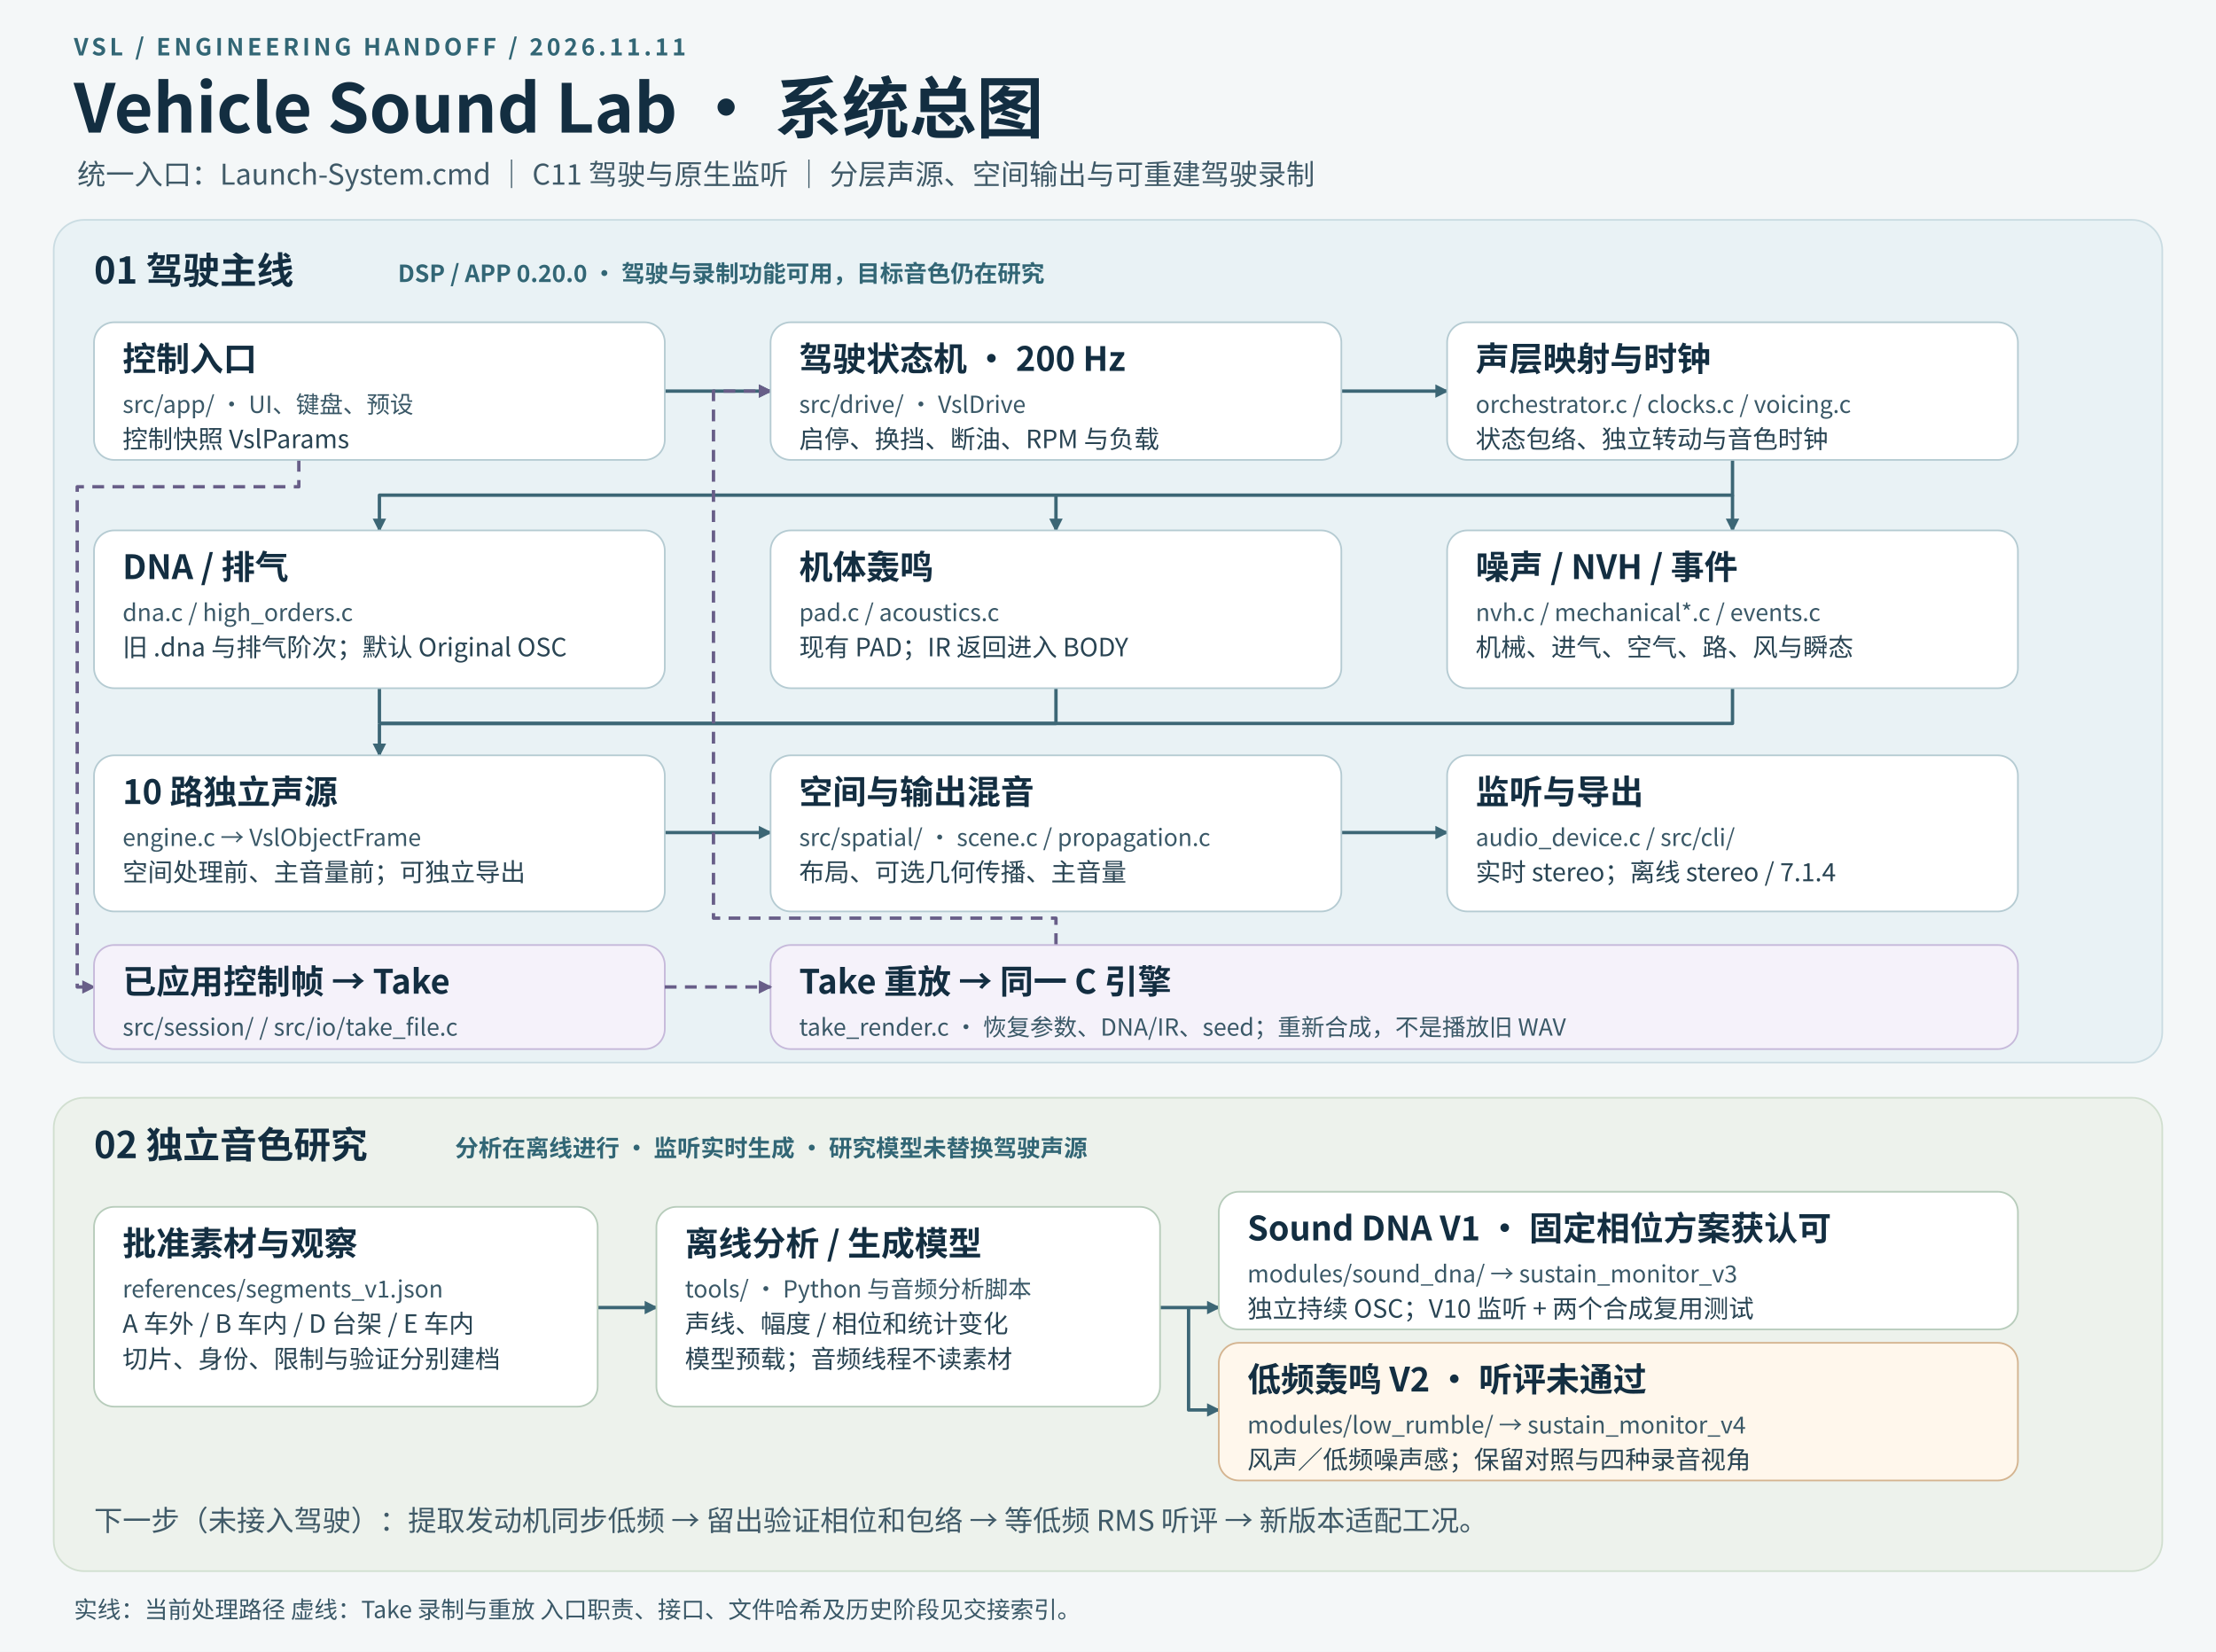
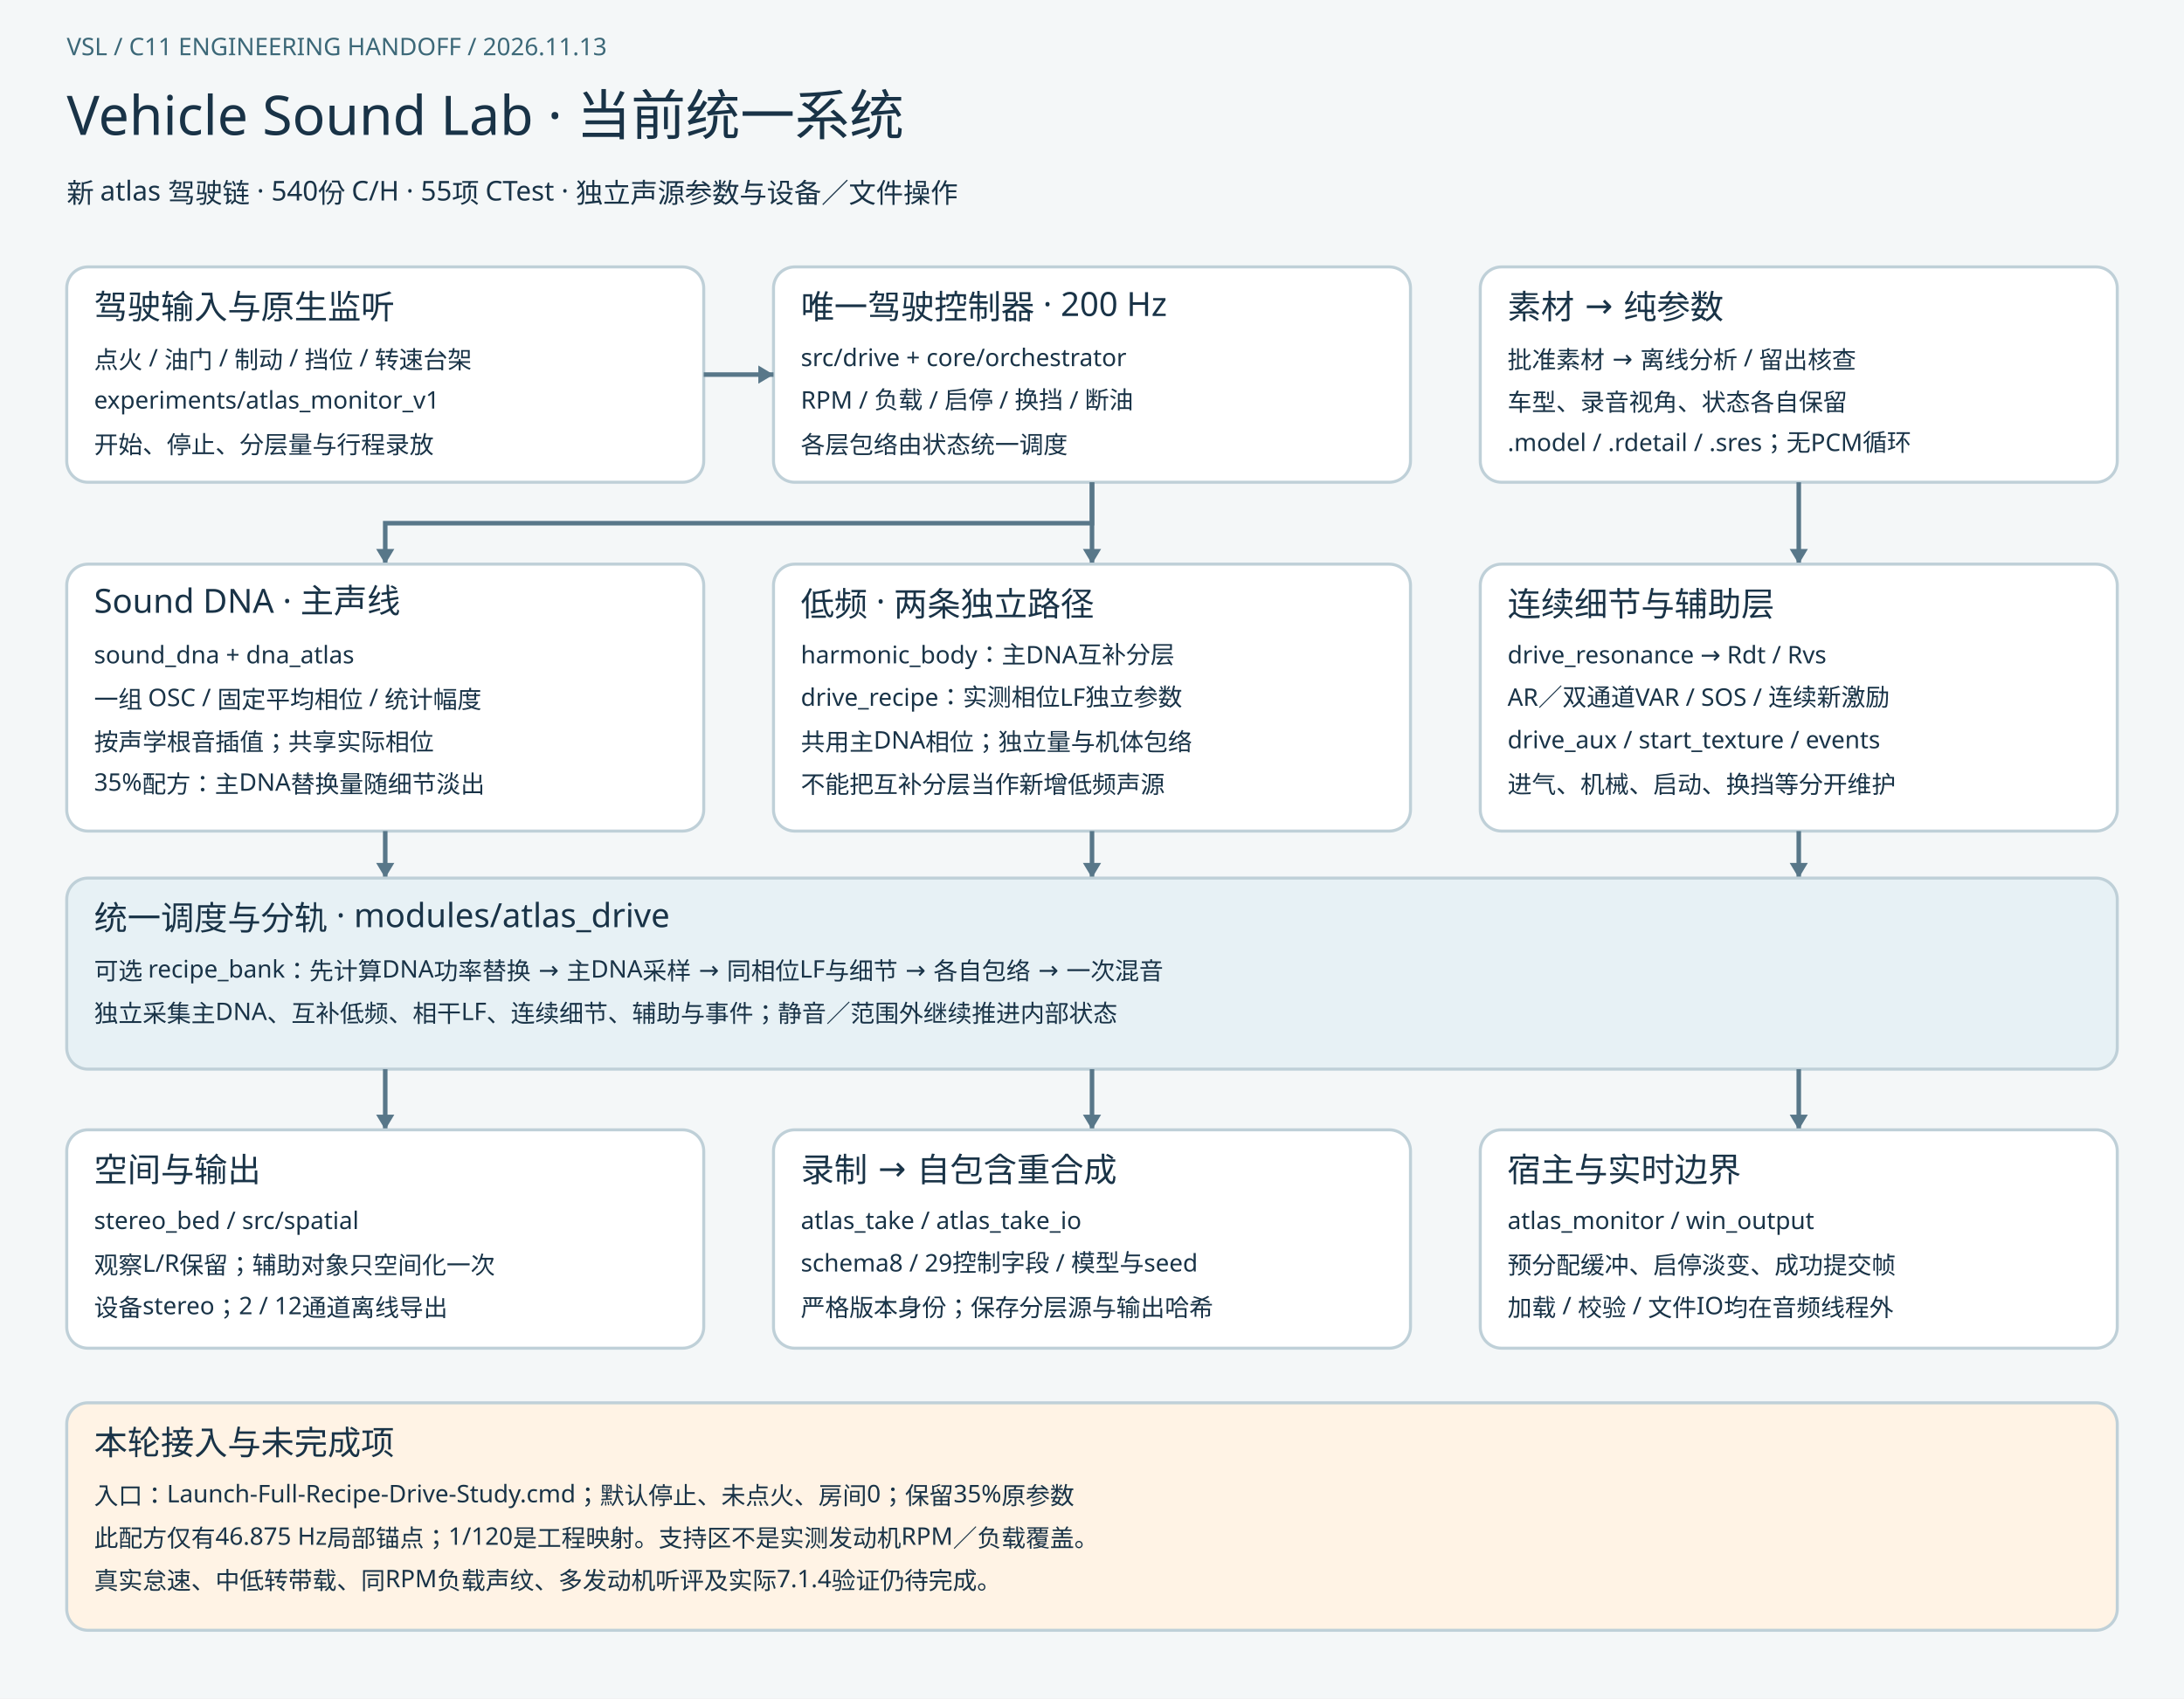
- <svg xmlns="http://www.w3.org/2000/svg" width="1320" height="984" viewBox="0 0 1320 984" role="img" aria-labelledby="title desc">
-   <style>
- text{font-family:"Microsoft YaHei UI","Microsoft YaHei","Noto Sans CJK SC",sans-serif;fill:#132e41}
- .eyebrow{font-size:14px;letter-spacing:2px;font-weight:bold;fill:#326675}.title{font-size:40px;font-weight:bold}
- .sub{font-size:17px;fill:#405a68}.band{font-size:22px;font-weight:bold}.tag{font-size:14px;font-weight:bold;fill:#326675}
- .label{font-size:20px;font-weight:bold}.copy{font-size:15px;fill:#294453}.file{font-size:14px;fill:#3a5867}
- </style>
-   <defs>
-     <marker id="arrow" markerWidth="8" markerHeight="8" refX="7" refY="4" orient="auto" markerUnits="userSpaceOnUse">
-       <path d="M0 0L8 4L0 8z" fill="#3c6675" />
-     </marker>
-     <marker id="trace" markerWidth="8" markerHeight="8" refX="7" refY="4" orient="auto" markerUnits="userSpaceOnUse">
-       <path d="M0 0L8 4L0 8z" fill="#685e88" />
-     </marker>
-   </defs>
-   <rect x="0" y="0" width="1320" height="984" rx="0" fill="#f4f7f8" stroke="none" />
-   <text x="44" y="33" class="eyebrow">VSL  /  ENGINEERING HANDOFF  /  2026.11.11</text>
-   <text x="44" y="79" class="title">Vehicle Sound Lab · 系统总图</text>
-   <text x="46" y="110" class="sub">统一入口：Launch-System.cmd   ｜   C11 驾驶与原生监听   ｜   分层声源、空间输出与可重建驾驶录制</text>
-   <rect x="32" y="131" width="1256" height="502" rx="18" fill="#e9f2f5" stroke="#cadce2" />
-   <text x="56" y="169" class="band">01  驾驶主线</text>
-   <text x="237" y="168" class="tag">DSP / APP 0.20.0  ·  驾驶与录制功能可用，目标音色仍在研究</text>
-   <path d="M396 233H459" fill="none" stroke="#3c6675" stroke-width="2" stroke-linejoin="round" marker-end="url(#arrow)" />
-   <path d="M799 233H862" fill="none" stroke="#3c6675" stroke-width="2" stroke-linejoin="round" marker-end="url(#arrow)" />
-   <path d="M1032 274V295H226V316" fill="none" stroke="#3c6675" stroke-width="2" stroke-linejoin="round" marker-end="url(#arrow)" />
-   <path d="M629 295V316" fill="none" stroke="#3c6675" stroke-width="2" stroke-linejoin="round" marker-end="url(#arrow)" />
-   <path d="M1032 295V316" fill="none" stroke="#3c6675" stroke-width="2" stroke-linejoin="round" marker-end="url(#arrow)" />
-   <path d="M226 410V431H226" fill="none" stroke="#3c6675" stroke-width="2" stroke-linejoin="round" />
-   <path d="M629 410V431H226" fill="none" stroke="#3c6675" stroke-width="2" stroke-linejoin="round" />
-   <path d="M1032 410V431H226" fill="none" stroke="#3c6675" stroke-width="2" stroke-linejoin="round" />
-   <path d="M226 431V450" fill="none" stroke="#3c6675" stroke-width="2" stroke-linejoin="round" marker-end="url(#arrow)" />
-   <path d="M396 496H459" fill="none" stroke="#3c6675" stroke-width="2" stroke-linejoin="round" marker-end="url(#arrow)" />
-   <path d="M799 496H862" fill="none" stroke="#3c6675" stroke-width="2" stroke-linejoin="round" marker-end="url(#arrow)" />
-   <path d="M178 274V290H46V588H56" fill="none" stroke="#685e88" stroke-width="2" stroke-linejoin="round" stroke-dasharray="7 5" marker-end="url(#trace)" />
-   <path d="M629 563V547H425V233H459" fill="none" stroke="#685e88" stroke-width="2" stroke-linejoin="round" stroke-dasharray="7 5" marker-end="url(#trace)" />
-   <rect x="56" y="192" width="340" height="82" rx="12" fill="#ffffff" stroke="#b5cbd2" />
-   <text x="73" y="221" class="label">控制入口</text>
-   <text x="73" y="246" class="file">src/app/ · UI、键盘、预设</text>
-   <text x="73" y="267" class="copy">控制快照 VslParams</text>
-   <rect x="459" y="192" width="340" height="82" rx="12" fill="#ffffff" stroke="#b5cbd2" />
-   <text x="476" y="221" class="label">驾驶状态机 · 200 Hz</text>
-   <text x="476" y="246" class="file">src/drive/ · VslDrive</text>
-   <text x="476" y="267" class="copy">启停、换挡、断油、RPM 与负载</text>
-   <rect x="862" y="192" width="340" height="82" rx="12" fill="#ffffff" stroke="#b5cbd2" />
-   <text x="879" y="221" class="label">声层映射与时钟</text>
-   <text x="879" y="246" class="file">orchestrator.c / clocks.c / voicing.c</text>
-   <text x="879" y="267" class="copy">状态包络、独立转动与音色时钟</text>
-   <rect x="56" y="316" width="340" height="94" rx="12" fill="#ffffff" stroke="#b5cbd2" />
-   <text x="73" y="345" class="label">DNA / 排气</text>
-   <text x="73" y="370" class="file">dna.c / high_orders.c</text>
-   <text x="73" y="391" class="copy">旧 .dna 与排气阶次；默认 Original OSC</text>
-   <rect x="459" y="316" width="340" height="94" rx="12" fill="#ffffff" stroke="#b5cbd2" />
-   <text x="476" y="345" class="label">机体轰鸣</text>
-   <text x="476" y="370" class="file">pad.c / acoustics.c</text>
-   <text x="476" y="391" class="copy">现有 PAD；IR 返回进入 BODY</text>
-   <rect x="862" y="316" width="340" height="94" rx="12" fill="#ffffff" stroke="#b5cbd2" />
-   <text x="879" y="345" class="label">噪声 / NVH / 事件</text>
-   <text x="879" y="370" class="file">nvh.c / mechanical*.c / events.c</text>
-   <text x="879" y="391" class="copy">机械、进气、空气、路、风与瞬态</text>
-   <rect x="56" y="450" width="340" height="93" rx="12" fill="#ffffff" stroke="#b5cbd2" />
-   <text x="73" y="479" class="label">10 路独立声源</text>
-   <text x="73" y="504" class="file">engine.c → VslObjectFrame</text>
-   <text x="73" y="525" class="copy">空间处理前、主音量前；可独立导出</text>
-   <rect x="459" y="450" width="340" height="93" rx="12" fill="#ffffff" stroke="#b5cbd2" />
-   <text x="476" y="479" class="label">空间与输出混音</text>
-   <text x="476" y="504" class="file">src/spatial/ · scene.c / propagation.c</text>
-   <text x="476" y="525" class="copy">布局、可选几何传播、主音量</text>
-   <rect x="862" y="450" width="340" height="93" rx="12" fill="#ffffff" stroke="#b5cbd2" />
-   <text x="879" y="479" class="label">监听与导出</text>
-   <text x="879" y="504" class="file">audio_device.c / src/cli/</text>
-   <text x="879" y="525" class="copy">实时 stereo；离线 stereo / 7.1.4</text>
-   <rect x="56" y="563" width="340" height="62" rx="12" fill="#f5f2fa" stroke="#c6b9da" />
-   <text x="73" y="592" class="label">已应用控制帧 → Take</text>
-   <text x="73" y="617" class="file">src/session/ / src/io/take_file.c</text>
-   <rect x="459" y="563" width="743" height="62" rx="12" fill="#f5f2fa" stroke="#c6b9da" />
-   <text x="476" y="592" class="label">Take 重放 → 同一 C 引擎</text>
-   <text x="476" y="617" class="file">take_render.c · 恢复参数、DNA/IR、seed；重新合成，不是播放旧 WAV</text>
-   <path d="M396 588H459" fill="none" stroke="#685e88" stroke-width="2" stroke-linejoin="round" stroke-dasharray="7 5" marker-end="url(#trace)" />
-   <rect x="32" y="654" width="1256" height="282" rx="18" fill="#edf2ec" stroke="#d1dfd0" />
-   <text x="56" y="690" class="band">02  独立音色研究</text>
-   <text x="271" y="689" class="tag">分析在离线进行  ·  监听实时生成  ·  研究模型未替换驾驶声源</text>
-   <path d="M356 779H391" fill="none" stroke="#3c6675" stroke-width="2" stroke-linejoin="round" marker-end="url(#arrow)" />
-   <path d="M691 779H726" fill="none" stroke="#3c6675" stroke-width="2" stroke-linejoin="round" marker-end="url(#arrow)" />
-   <rect x="56" y="719" width="300" height="119" rx="12" fill="#fff" stroke="#b7ccbb" />
-   <text x="73" y="748" class="label">批准素材与观察</text>
-   <text x="73" y="773" class="file">references/segments_v1.json</text>
-   <text x="73" y="794" class="copy">A 车外 / B 车内 / D 台架 / E 车内</text>
-   <text x="73" y="815" class="copy">切片、身份、限制与验证分别建档</text>
-   <rect x="391" y="719" width="300" height="119" rx="12" fill="#fff" stroke="#b7ccbb" />
-   <text x="408" y="748" class="label">离线分析 / 生成模型</text>
-   <text x="408" y="773" class="file">tools/ · Python 与音频分析脚本</text>
-   <text x="408" y="794" class="copy">声线、幅度 / 相位和统计变化</text>
-   <text x="408" y="815" class="copy">模型预载；音频线程不读素材</text>
-   <rect x="726" y="710" width="476" height="82" rx="12" fill="#fff" stroke="#b7ccbb" />
-   <text x="743" y="739" class="label">Sound DNA V1 · 固定相位方案获认可</text>
-   <text x="743" y="764" class="file">modules/sound_dna/ → sustain_monitor_v3</text>
-   <text x="743" y="785" class="copy">独立持续 OSC；V10 监听 + 两个合成复用测试</text>
-   <path d="M708 779V840H726" fill="none" stroke="#3c6675" stroke-width="2" stroke-linejoin="round" marker-end="url(#arrow)" />
-   <rect x="726" y="800" width="476" height="82" rx="12" fill="#fff7ec" stroke="#d4b490" />
-   <text x="743" y="829" class="label">低频轰鸣 V2 · 听评未通过</text>
-   <text x="743" y="854" class="file">modules/low_rumble/ → sustain_monitor_v4</text>
-   <text x="743" y="875" class="copy">风声／低频噪声感；保留对照与四种录音视角</text>
-   <text x="56" y="912" class="sub">下一步（未接入驾驶）：提取发动机同步低频 → 留出验证相位和包络 → 等低频 RMS 听评 → 新版本适配工况。</text>
-   <text x="44" y="964" class="file">实线：当前处理路径     虚线：Take 录制与重放     入口职责、接口、文件哈希及历史阶段见交接索引。</text>
+ <svg xmlns="http://www.w3.org/2000/svg" width="1440" height="1120" viewBox="0 0 1440 1120">
+   <rect width="1440" height="1120" fill="#f4f7f8" />
+   <text x="44" y="24" dominant-baseline="text-before-edge" font-family="Microsoft YaHei UI,Microsoft YaHei,sans-serif" font-size="16" fill="#3c6878">VSL  /  C11 ENGINEERING HANDOFF  /  2026.11.13</text>
+   <text x="44" y="61" dominant-baseline="text-before-edge" font-family="Microsoft YaHei UI,Microsoft YaHei,sans-serif" font-size="36" fill="#193347">Vehicle Sound Lab · 当前统一系统</text>
+   <text x="44" y="118" dominant-baseline="text-before-edge" font-family="Microsoft YaHei UI,Microsoft YaHei,sans-serif" font-size="18" fill="#193347">新 atlas 驾驶链 · 540份 C/H · 55项 CTest · 独立声源参数与设备／文件操作</text>
+   <rect x="44" y="176" width="420" height="142" rx="14" fill="#ffffff" stroke="#bfd0d8" stroke-width="2" />
+   <text x="62" y="191" dominant-baseline="text-before-edge" font-family="Microsoft YaHei UI,Microsoft YaHei,sans-serif" font-size="22" fill="#193347">驾驶输入与原生监听</text>
+   <text x="62" y="229" dominant-baseline="text-before-edge" font-family="Microsoft YaHei UI,Microsoft YaHei,sans-serif" font-size="16" fill="#193347">点火 / 油门 / 制动 / 挡位 / 转速台架</text>
+   <text x="62" y="257" dominant-baseline="text-before-edge" font-family="Microsoft YaHei UI,Microsoft YaHei,sans-serif" font-size="16" fill="#193347">experiments/atlas_monitor_v1</text>
+   <text x="62" y="285" dominant-baseline="text-before-edge" font-family="Microsoft YaHei UI,Microsoft YaHei,sans-serif" font-size="16" fill="#193347">开始、停止、分层量与行程录放</text>
+   <rect x="510" y="176" width="420" height="142" rx="14" fill="#ffffff" stroke="#bfd0d8" stroke-width="2" />
+   <text x="528" y="191" dominant-baseline="text-before-edge" font-family="Microsoft YaHei UI,Microsoft YaHei,sans-serif" font-size="22" fill="#193347">唯一驾驶控制器 · 200 Hz</text>
+   <text x="528" y="229" dominant-baseline="text-before-edge" font-family="Microsoft YaHei UI,Microsoft YaHei,sans-serif" font-size="16" fill="#193347">src/drive + core/orchestrator</text>
+   <text x="528" y="257" dominant-baseline="text-before-edge" font-family="Microsoft YaHei UI,Microsoft YaHei,sans-serif" font-size="16" fill="#193347">RPM / 负载 / 启停 / 换挡 / 断油</text>
+   <text x="528" y="285" dominant-baseline="text-before-edge" font-family="Microsoft YaHei UI,Microsoft YaHei,sans-serif" font-size="16" fill="#193347">各层包络由状态统一调度</text>
+   <rect x="976" y="176" width="420" height="142" rx="14" fill="#ffffff" stroke="#bfd0d8" stroke-width="2" />
+   <text x="994" y="191" dominant-baseline="text-before-edge" font-family="Microsoft YaHei UI,Microsoft YaHei,sans-serif" font-size="22" fill="#193347">素材 → 纯参数</text>
+   <text x="994" y="229" dominant-baseline="text-before-edge" font-family="Microsoft YaHei UI,Microsoft YaHei,sans-serif" font-size="16" fill="#193347">批准素材 → 离线分析 / 留出核查</text>
+   <text x="994" y="257" dominant-baseline="text-before-edge" font-family="Microsoft YaHei UI,Microsoft YaHei,sans-serif" font-size="16" fill="#193347">车型、录音视角、状态各自保留</text>
+   <text x="994" y="285" dominant-baseline="text-before-edge" font-family="Microsoft YaHei UI,Microsoft YaHei,sans-serif" font-size="16" fill="#193347">.model / .rdetail / .sres；无PCM循环</text>
+   <polyline points="464,247 510,247" fill="none" stroke="#587789" stroke-width="3" />
+   <polygon points="510,247 500,241 500,253" fill="#587789" />
+   <polyline points="720,318 720,345 254,345 254,372" fill="none" stroke="#587789" stroke-width="3" />
+   <polygon points="254,372 248,362 260,362" fill="#587789" />
+   <polyline points="720,318 720,372" fill="none" stroke="#587789" stroke-width="3" />
+   <polygon points="720,372 714,362 726,362" fill="#587789" />
+   <polyline points="1186,318 1186,372" fill="none" stroke="#587789" stroke-width="3" />
+   <polygon points="1186,372 1180,362 1192,362" fill="#587789" />
+   <rect x="44" y="372" width="420" height="176" rx="14" fill="#ffffff" stroke="#bfd0d8" stroke-width="2" />
+   <text x="62" y="387" dominant-baseline="text-before-edge" font-family="Microsoft YaHei UI,Microsoft YaHei,sans-serif" font-size="22" fill="#193347">Sound DNA · 主声线</text>
+   <text x="62" y="425" dominant-baseline="text-before-edge" font-family="Microsoft YaHei UI,Microsoft YaHei,sans-serif" font-size="16" fill="#193347">sound_dna + dna_atlas</text>
+   <text x="62" y="453" dominant-baseline="text-before-edge" font-family="Microsoft YaHei UI,Microsoft YaHei,sans-serif" font-size="16" fill="#193347">一组 OSC / 固定平均相位 / 统计幅度</text>
+   <text x="62" y="481" dominant-baseline="text-before-edge" font-family="Microsoft YaHei UI,Microsoft YaHei,sans-serif" font-size="16" fill="#193347">按声学根音插值；共享实际相位</text>
+   <text x="62" y="509" dominant-baseline="text-before-edge" font-family="Microsoft YaHei UI,Microsoft YaHei,sans-serif" font-size="16" fill="#193347">35%配方：主DNA替换量随细节淡出</text>
+   <rect x="510" y="372" width="420" height="176" rx="14" fill="#ffffff" stroke="#bfd0d8" stroke-width="2" />
+   <text x="528" y="387" dominant-baseline="text-before-edge" font-family="Microsoft YaHei UI,Microsoft YaHei,sans-serif" font-size="22" fill="#193347">低频 · 两条独立路径</text>
+   <text x="528" y="425" dominant-baseline="text-before-edge" font-family="Microsoft YaHei UI,Microsoft YaHei,sans-serif" font-size="16" fill="#193347">harmonic_body：主DNA互补分层</text>
+   <text x="528" y="453" dominant-baseline="text-before-edge" font-family="Microsoft YaHei UI,Microsoft YaHei,sans-serif" font-size="16" fill="#193347">drive_recipe：实测相位LF独立参数</text>
+   <text x="528" y="481" dominant-baseline="text-before-edge" font-family="Microsoft YaHei UI,Microsoft YaHei,sans-serif" font-size="16" fill="#193347">共用主DNA相位；独立量与机体包络</text>
+   <text x="528" y="509" dominant-baseline="text-before-edge" font-family="Microsoft YaHei UI,Microsoft YaHei,sans-serif" font-size="16" fill="#193347">不能把互补分层当作新增低频声源</text>
+   <rect x="976" y="372" width="420" height="176" rx="14" fill="#ffffff" stroke="#bfd0d8" stroke-width="2" />
+   <text x="994" y="387" dominant-baseline="text-before-edge" font-family="Microsoft YaHei UI,Microsoft YaHei,sans-serif" font-size="22" fill="#193347">连续细节与辅助层</text>
+   <text x="994" y="425" dominant-baseline="text-before-edge" font-family="Microsoft YaHei UI,Microsoft YaHei,sans-serif" font-size="16" fill="#193347">drive_resonance → Rdt / Rvs</text>
+   <text x="994" y="453" dominant-baseline="text-before-edge" font-family="Microsoft YaHei UI,Microsoft YaHei,sans-serif" font-size="16" fill="#193347">AR／双通道VAR / SOS / 连续新激励</text>
+   <text x="994" y="481" dominant-baseline="text-before-edge" font-family="Microsoft YaHei UI,Microsoft YaHei,sans-serif" font-size="16" fill="#193347">drive_aux / start_texture / events</text>
+   <text x="994" y="509" dominant-baseline="text-before-edge" font-family="Microsoft YaHei UI,Microsoft YaHei,sans-serif" font-size="16" fill="#193347">进气、机械、启动、换挡等分开维护</text>
+   <polyline points="254,548 254,579" fill="none" stroke="#587789" stroke-width="3" />
+   <polygon points="254,579 248,569 260,569" fill="#587789" />
+   <polyline points="720,548 720,579" fill="none" stroke="#587789" stroke-width="3" />
+   <polygon points="720,579 714,569 726,569" fill="#587789" />
+   <polyline points="1186,548 1186,579" fill="none" stroke="#587789" stroke-width="3" />
+   <polygon points="1186,579 1180,569 1192,569" fill="#587789" />
+   <rect x="44" y="579" width="1352" height="126" rx="14" fill="#e7f1f5" stroke="#bfd0d8" stroke-width="2" />
+   <text x="62" y="594" dominant-baseline="text-before-edge" font-family="Microsoft YaHei UI,Microsoft YaHei,sans-serif" font-size="22" fill="#193347">统一调度与分轨 · modules/atlas_drive</text>
+   <text x="62" y="632" dominant-baseline="text-before-edge" font-family="Microsoft YaHei UI,Microsoft YaHei,sans-serif" font-size="16" fill="#193347">可选 recipe_bank：先计算DNA功率替换 → 主DNA采样 → 同相位LF与细节 → 各自包络 → 一次混音</text>
+   <text x="62" y="660" dominant-baseline="text-before-edge" font-family="Microsoft YaHei UI,Microsoft YaHei,sans-serif" font-size="16" fill="#193347">独立采集主DNA、互补低频、相干LF、连续细节、辅助与事件；静音／范围外继续推进内部状态</text>
+   <polyline points="254,705 254,745" fill="none" stroke="#587789" stroke-width="3" />
+   <polygon points="254,745 248,735 260,735" fill="#587789" />
+   <polyline points="720,705 720,745" fill="none" stroke="#587789" stroke-width="3" />
+   <polygon points="720,745 714,735 726,735" fill="#587789" />
+   <polyline points="1186,705 1186,745" fill="none" stroke="#587789" stroke-width="3" />
+   <polygon points="1186,745 1180,735 1192,735" fill="#587789" />
+   <rect x="44" y="745" width="420" height="144" rx="14" fill="#ffffff" stroke="#bfd0d8" stroke-width="2" />
+   <text x="62" y="760" dominant-baseline="text-before-edge" font-family="Microsoft YaHei UI,Microsoft YaHei,sans-serif" font-size="22" fill="#193347">空间与输出</text>
+   <text x="62" y="798" dominant-baseline="text-before-edge" font-family="Microsoft YaHei UI,Microsoft YaHei,sans-serif" font-size="16" fill="#193347">stereo_bed / src/spatial</text>
+   <text x="62" y="826" dominant-baseline="text-before-edge" font-family="Microsoft YaHei UI,Microsoft YaHei,sans-serif" font-size="16" fill="#193347">观察L/R保留；辅助对象只空间化一次</text>
+   <text x="62" y="854" dominant-baseline="text-before-edge" font-family="Microsoft YaHei UI,Microsoft YaHei,sans-serif" font-size="16" fill="#193347">设备stereo；2 / 12通道离线导出</text>
+   <rect x="510" y="745" width="420" height="144" rx="14" fill="#ffffff" stroke="#bfd0d8" stroke-width="2" />
+   <text x="528" y="760" dominant-baseline="text-before-edge" font-family="Microsoft YaHei UI,Microsoft YaHei,sans-serif" font-size="22" fill="#193347">录制 → 自包含重合成</text>
+   <text x="528" y="798" dominant-baseline="text-before-edge" font-family="Microsoft YaHei UI,Microsoft YaHei,sans-serif" font-size="16" fill="#193347">atlas_take / atlas_take_io</text>
+   <text x="528" y="826" dominant-baseline="text-before-edge" font-family="Microsoft YaHei UI,Microsoft YaHei,sans-serif" font-size="16" fill="#193347">schema8 / 29控制字段 / 模型与seed</text>
+   <text x="528" y="854" dominant-baseline="text-before-edge" font-family="Microsoft YaHei UI,Microsoft YaHei,sans-serif" font-size="16" fill="#193347">严格版本身份；保存分层源与输出哈希</text>
+   <rect x="976" y="745" width="420" height="144" rx="14" fill="#ffffff" stroke="#bfd0d8" stroke-width="2" />
+   <text x="994" y="760" dominant-baseline="text-before-edge" font-family="Microsoft YaHei UI,Microsoft YaHei,sans-serif" font-size="22" fill="#193347">宿主与实时边界</text>
+   <text x="994" y="798" dominant-baseline="text-before-edge" font-family="Microsoft YaHei UI,Microsoft YaHei,sans-serif" font-size="16" fill="#193347">atlas_monitor / win_output</text>
+   <text x="994" y="826" dominant-baseline="text-before-edge" font-family="Microsoft YaHei UI,Microsoft YaHei,sans-serif" font-size="16" fill="#193347">预分配缓冲、启停淡变、成功提交帧</text>
+   <text x="994" y="854" dominant-baseline="text-before-edge" font-family="Microsoft YaHei UI,Microsoft YaHei,sans-serif" font-size="16" fill="#193347">加载 / 校验 / 文件IO均在音频线程外</text>
+   <rect x="44" y="925" width="1352" height="150" rx="14" fill="#fff3e5" stroke="#bfd0d8" stroke-width="2" />
+   <text x="62" y="940" dominant-baseline="text-before-edge" font-family="Microsoft YaHei UI,Microsoft YaHei,sans-serif" font-size="22" fill="#193347">本轮接入与未完成项</text>
+   <text x="62" y="978" dominant-baseline="text-before-edge" font-family="Microsoft YaHei UI,Microsoft YaHei,sans-serif" font-size="16" fill="#193347">入口：Launch-Full-Recipe-Drive-Study.cmd；默认停止、未点火、房间0；保留35%原参数</text>
+   <text x="62" y="1006" dominant-baseline="text-before-edge" font-family="Microsoft YaHei UI,Microsoft YaHei,sans-serif" font-size="16" fill="#193347">此配方仅有46.875 Hz局部锚点；1/120是工程映射。支持区不是实测发动机RPM／负载覆盖。</text>
+   <text x="62" y="1034" dominant-baseline="text-before-edge" font-family="Microsoft YaHei UI,Microsoft YaHei,sans-serif" font-size="16" fill="#193347">真实怠速、中低转带载、同RPM负载声纹、多发动机听评及实际7.1.4验证仍待完成。</text>
</svg>
